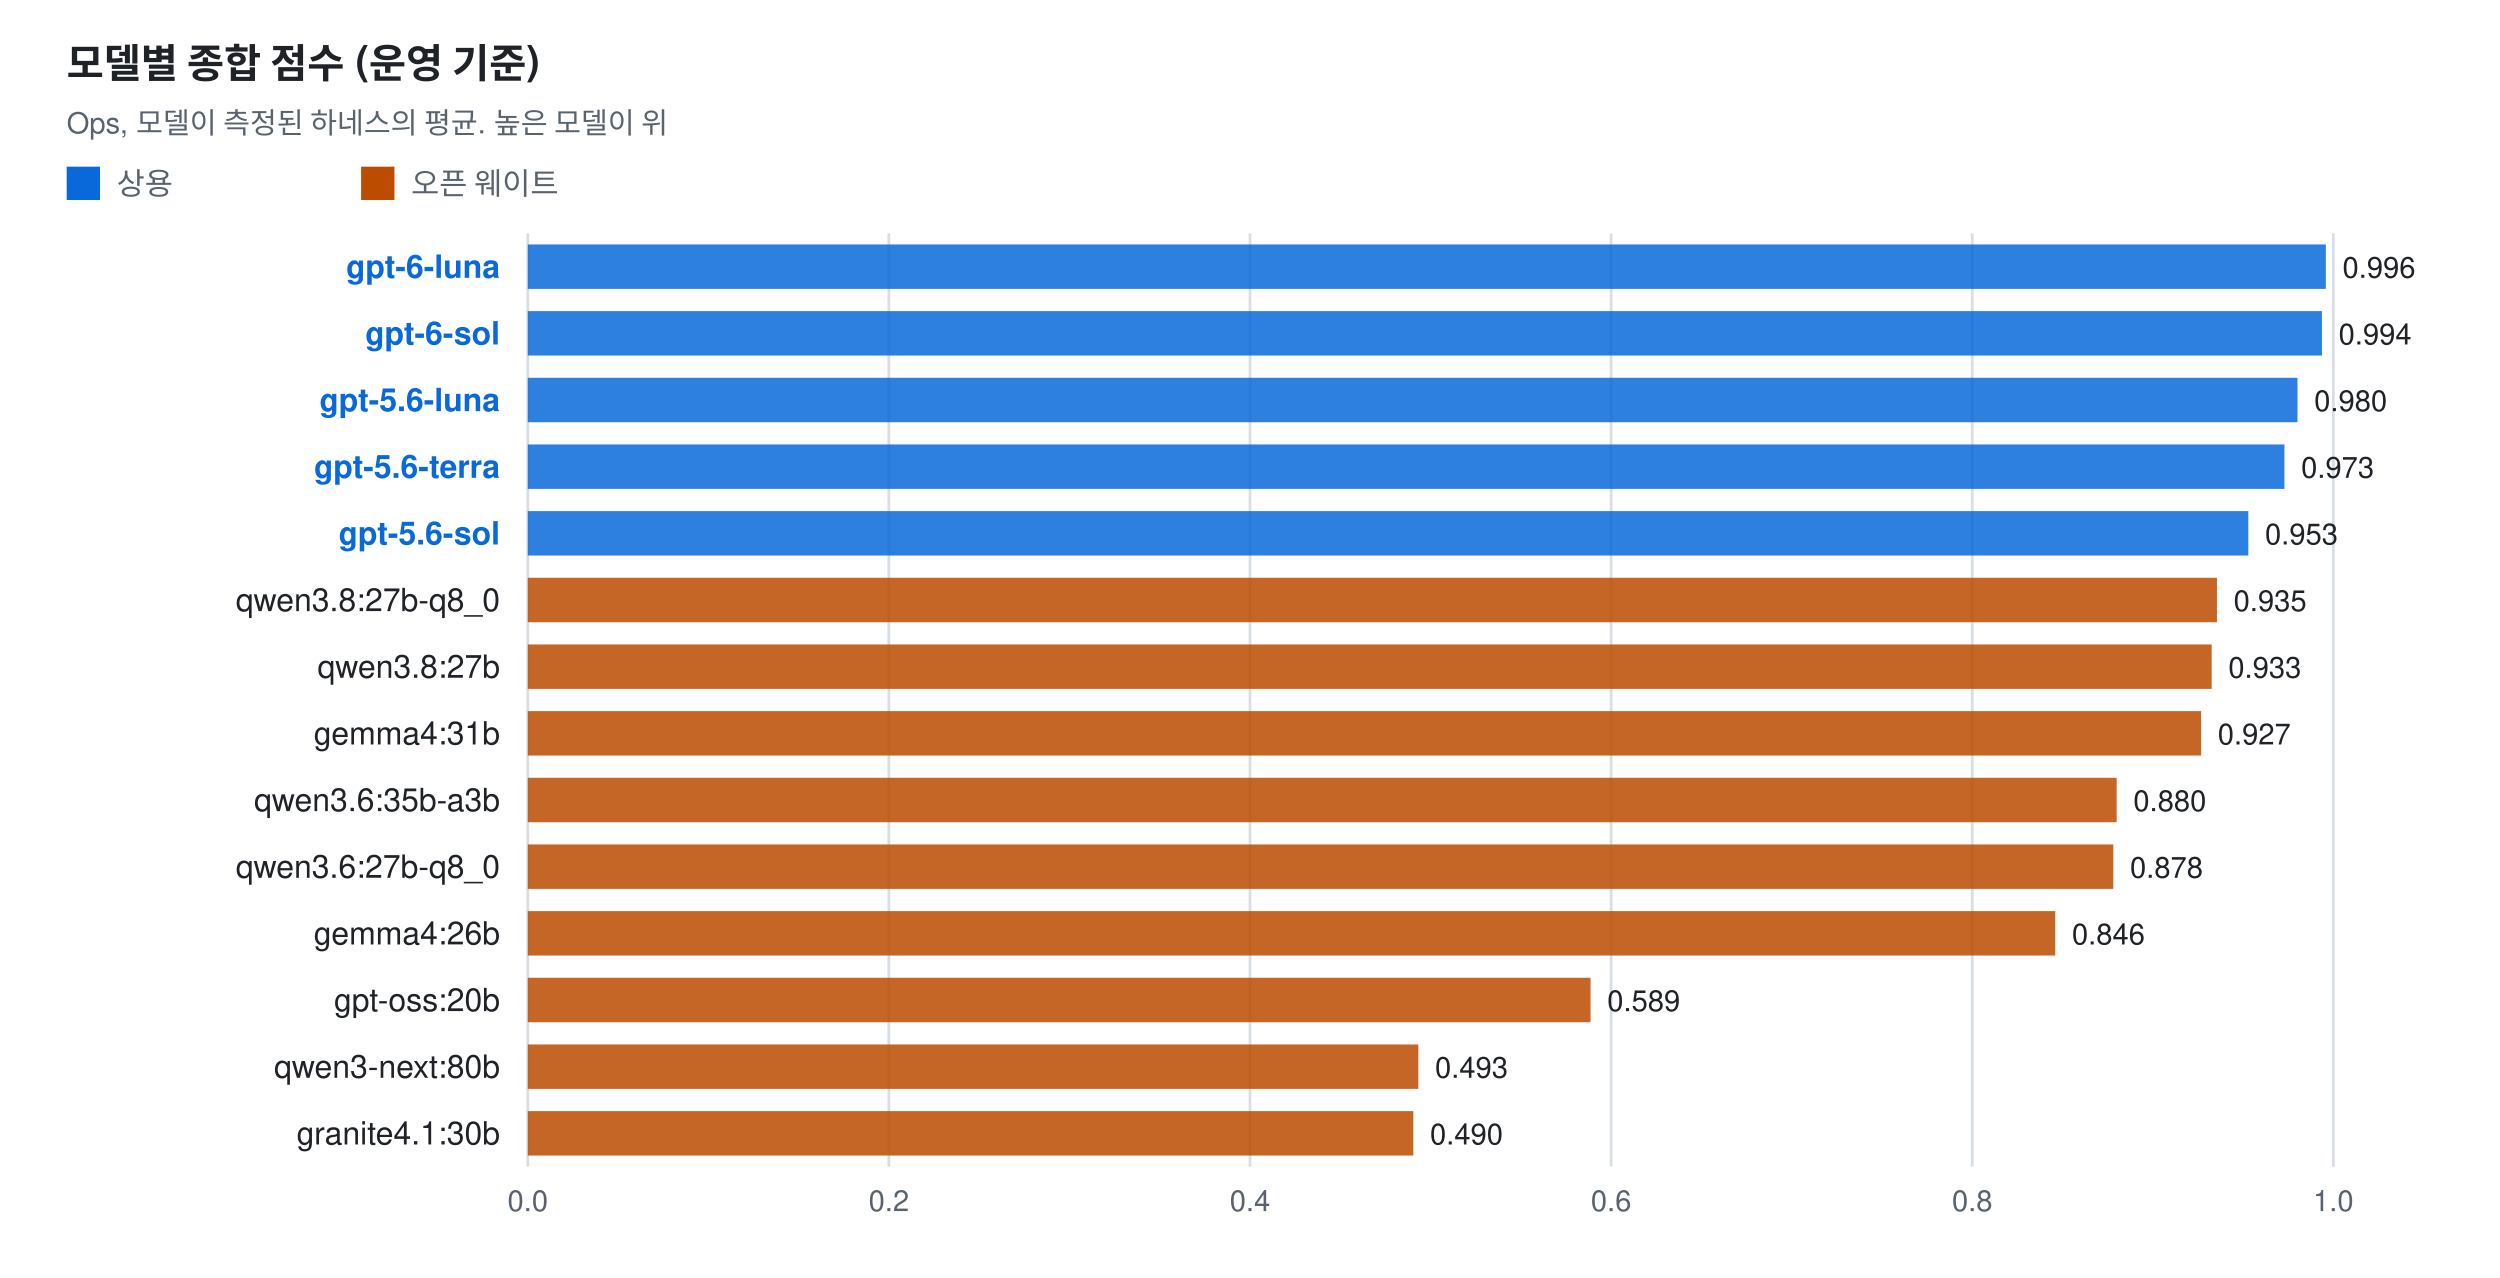
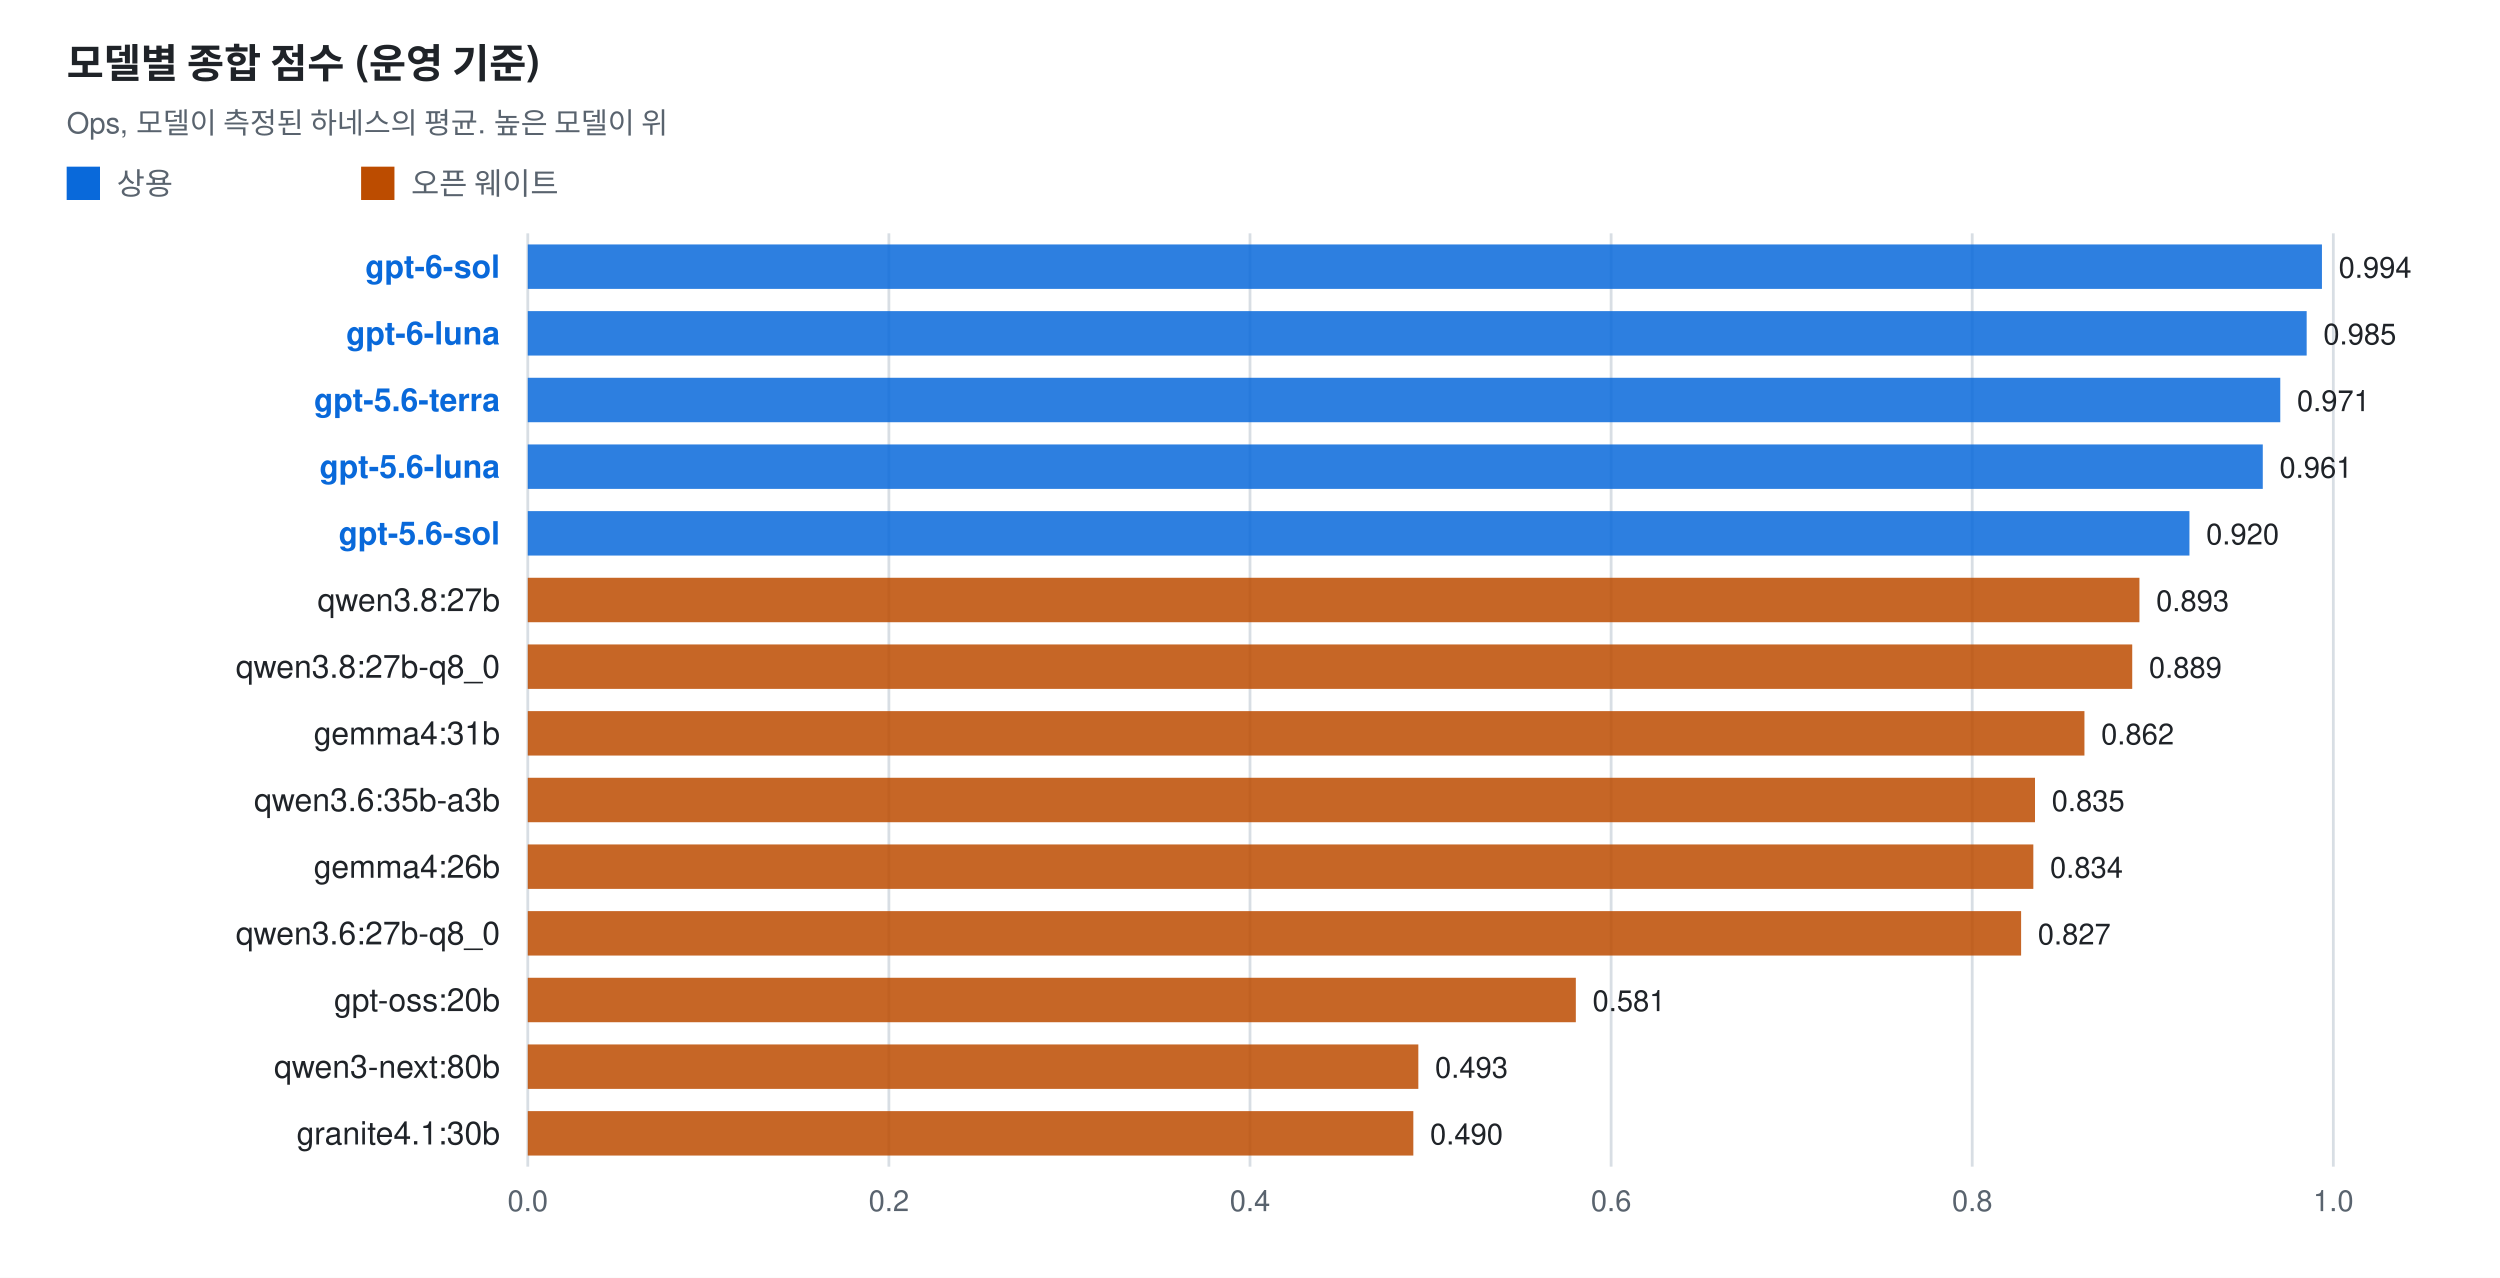
<svg xmlns="http://www.w3.org/2000/svg" width="900" height="460" viewBox="0 0 900 460" font-family="-apple-system, BlinkMacSystemFont, 'Segoe UI', 'Apple SD Gothic Neo', 'Malgun Gothic', 'Noto Sans KR', Helvetica, Arial, sans-serif" role="img" aria-label="모델별 종합 점수 (운영 기준)">
  <rect width="900" height="460" fill="#ffffff" />
  <line x1="190.0" y1="84.0" x2="190.0" y2="420.0" stroke="#d8dee4" stroke-width="1" />
  <text x="190.0" y="436.0" font-size="10.5" fill="#59636e" text-anchor="middle" font-weight="normal">0.0</text>
  <line x1="320.0" y1="84.0" x2="320.0" y2="420.0" stroke="#d8dee4" stroke-width="1" />
  <text x="320.0" y="436.0" font-size="10.5" fill="#59636e" text-anchor="middle" font-weight="normal">0.2</text>
  <line x1="450.0" y1="84.0" x2="450.0" y2="420.0" stroke="#d8dee4" stroke-width="1" />
  <text x="450.0" y="436.0" font-size="10.5" fill="#59636e" text-anchor="middle" font-weight="normal">0.4</text>
  <line x1="580.0" y1="84.0" x2="580.0" y2="420.0" stroke="#d8dee4" stroke-width="1" />
  <text x="580.0" y="436.0" font-size="10.5" fill="#59636e" text-anchor="middle" font-weight="normal">0.6</text>
  <line x1="710.0" y1="84.0" x2="710.0" y2="420.0" stroke="#d8dee4" stroke-width="1" />
  <text x="710.0" y="436.0" font-size="10.5" fill="#59636e" text-anchor="middle" font-weight="normal">0.8</text>
  <line x1="840.0" y1="84.0" x2="840.0" y2="420.0" stroke="#d8dee4" stroke-width="1" />
  <text x="840.0" y="436.0" font-size="10.5" fill="#59636e" text-anchor="middle" font-weight="normal">1.0</text>
-   <text x="180.0" y="100.0" font-size="11.5" fill="#0969da" text-anchor="end" font-weight="600">gpt-6-luna</text>
-   <rect x="190.0" y="88.0" width="647.3" height="16.0" fill="#0969da" fill-opacity="0.85" />
-   <text x="843.3" y="100.0" font-size="10.5" fill="#1f2328" text-anchor="start" font-weight="normal">0.996</text>
-   <text x="180.0" y="124.0" font-size="11.5" fill="#0969da" text-anchor="end" font-weight="600">gpt-6-sol</text>
-   <rect x="190.0" y="112.0" width="645.9" height="16.0" fill="#0969da" fill-opacity="0.85" />
-   <text x="841.9" y="124.0" font-size="10.5" fill="#1f2328" text-anchor="start" font-weight="normal">0.994</text>
-   <text x="180.0" y="148.0" font-size="11.5" fill="#0969da" text-anchor="end" font-weight="600">gpt-5.6-luna</text>
-   <rect x="190.0" y="136.0" width="637.1" height="16.0" fill="#0969da" fill-opacity="0.85" />
-   <text x="833.1" y="148.0" font-size="10.5" fill="#1f2328" text-anchor="start" font-weight="normal">0.980</text>
-   <text x="180.0" y="172.0" font-size="11.5" fill="#0969da" text-anchor="end" font-weight="600">gpt-5.6-terra</text>
-   <rect x="190.0" y="160.0" width="632.4" height="16.0" fill="#0969da" fill-opacity="0.85" />
-   <text x="828.4" y="172.0" font-size="10.5" fill="#1f2328" text-anchor="start" font-weight="normal">0.973</text>
+   <text x="180.0" y="100.0" font-size="11.5" fill="#0969da" text-anchor="end" font-weight="600">gpt-6-sol</text>
+   <rect x="190.0" y="88.0" width="645.9" height="16.0" fill="#0969da" fill-opacity="0.85" />
+   <text x="841.9" y="100.0" font-size="10.5" fill="#1f2328" text-anchor="start" font-weight="normal">0.994</text>
+   <text x="180.0" y="124.0" font-size="11.5" fill="#0969da" text-anchor="end" font-weight="600">gpt-6-luna</text>
+   <rect x="190.0" y="112.0" width="640.4" height="16.0" fill="#0969da" fill-opacity="0.85" />
+   <text x="836.4" y="124.0" font-size="10.5" fill="#1f2328" text-anchor="start" font-weight="normal">0.985</text>
+   <text x="180.0" y="148.0" font-size="11.5" fill="#0969da" text-anchor="end" font-weight="600">gpt-5.6-terra</text>
+   <rect x="190.0" y="136.0" width="630.9" height="16.0" fill="#0969da" fill-opacity="0.85" />
+   <text x="826.9" y="148.0" font-size="10.5" fill="#1f2328" text-anchor="start" font-weight="normal">0.971</text>
+   <text x="180.0" y="172.0" font-size="11.5" fill="#0969da" text-anchor="end" font-weight="600">gpt-5.6-luna</text>
+   <rect x="190.0" y="160.0" width="624.6" height="16.0" fill="#0969da" fill-opacity="0.85" />
+   <text x="820.6" y="172.0" font-size="10.5" fill="#1f2328" text-anchor="start" font-weight="normal">0.961</text>
  <text x="180.0" y="196.0" font-size="11.5" fill="#0969da" text-anchor="end" font-weight="600">gpt-5.6-sol</text>
-   <rect x="190.0" y="184.0" width="619.4" height="16.0" fill="#0969da" fill-opacity="0.85" />
-   <text x="815.4" y="196.0" font-size="10.5" fill="#1f2328" text-anchor="start" font-weight="normal">0.953</text>
-   <text x="180.0" y="220.0" font-size="11.5" fill="#1f2328" text-anchor="end" font-weight="normal">qwen3.8:27b-q8_0</text>
-   <rect x="190.0" y="208.0" width="608.1" height="16.0" fill="#bc4c00" fill-opacity="0.85" />
-   <text x="804.1" y="220.0" font-size="10.5" fill="#1f2328" text-anchor="start" font-weight="normal">0.935</text>
-   <text x="180.0" y="244.0" font-size="11.5" fill="#1f2328" text-anchor="end" font-weight="normal">qwen3.8:27b</text>
-   <rect x="190.0" y="232.0" width="606.2" height="16.0" fill="#bc4c00" fill-opacity="0.85" />
-   <text x="802.2" y="244.0" font-size="10.5" fill="#1f2328" text-anchor="start" font-weight="normal">0.933</text>
+   <rect x="190.0" y="184.0" width="598.2" height="16.0" fill="#0969da" fill-opacity="0.85" />
+   <text x="794.2" y="196.0" font-size="10.5" fill="#1f2328" text-anchor="start" font-weight="normal">0.920</text>
+   <text x="180.0" y="220.0" font-size="11.5" fill="#1f2328" text-anchor="end" font-weight="normal">qwen3.8:27b</text>
+   <rect x="190.0" y="208.0" width="580.2" height="16.0" fill="#bc4c00" fill-opacity="0.85" />
+   <text x="776.2" y="220.0" font-size="10.5" fill="#1f2328" text-anchor="start" font-weight="normal">0.893</text>
+   <text x="180.0" y="244.0" font-size="11.5" fill="#1f2328" text-anchor="end" font-weight="normal">qwen3.8:27b-q8_0</text>
+   <rect x="190.0" y="232.0" width="577.6" height="16.0" fill="#bc4c00" fill-opacity="0.85" />
+   <text x="773.6" y="244.0" font-size="10.5" fill="#1f2328" text-anchor="start" font-weight="normal">0.889</text>
  <text x="180.0" y="268.0" font-size="11.5" fill="#1f2328" text-anchor="end" font-weight="normal">gemma4:31b</text>
-   <rect x="190.0" y="256.0" width="602.4" height="16.0" fill="#bc4c00" fill-opacity="0.85" />
-   <text x="798.4" y="268.0" font-size="10.5" fill="#1f2328" text-anchor="start" font-weight="normal">0.927</text>
+   <rect x="190.0" y="256.0" width="560.4" height="16.0" fill="#bc4c00" fill-opacity="0.85" />
+   <text x="756.4" y="268.0" font-size="10.5" fill="#1f2328" text-anchor="start" font-weight="normal">0.862</text>
  <text x="180.0" y="292.0" font-size="11.5" fill="#1f2328" text-anchor="end" font-weight="normal">qwen3.6:35b-a3b</text>
-   <rect x="190.0" y="280.0" width="572.0" height="16.0" fill="#bc4c00" fill-opacity="0.85" />
-   <text x="768.0" y="292.0" font-size="10.5" fill="#1f2328" text-anchor="start" font-weight="normal">0.880</text>
-   <text x="180.0" y="316.0" font-size="11.5" fill="#1f2328" text-anchor="end" font-weight="normal">qwen3.6:27b-q8_0</text>
-   <rect x="190.0" y="304.0" width="570.8" height="16.0" fill="#bc4c00" fill-opacity="0.85" />
-   <text x="766.8" y="316.0" font-size="10.5" fill="#1f2328" text-anchor="start" font-weight="normal">0.878</text>
-   <text x="180.0" y="340.0" font-size="11.5" fill="#1f2328" text-anchor="end" font-weight="normal">gemma4:26b</text>
-   <rect x="190.0" y="328.0" width="549.9" height="16.0" fill="#bc4c00" fill-opacity="0.85" />
-   <text x="745.9" y="340.0" font-size="10.5" fill="#1f2328" text-anchor="start" font-weight="normal">0.846</text>
+   <rect x="190.0" y="280.0" width="542.6" height="16.0" fill="#bc4c00" fill-opacity="0.85" />
+   <text x="738.6" y="292.0" font-size="10.5" fill="#1f2328" text-anchor="start" font-weight="normal">0.835</text>
+   <text x="180.0" y="316.0" font-size="11.5" fill="#1f2328" text-anchor="end" font-weight="normal">gemma4:26b</text>
+   <rect x="190.0" y="304.0" width="542.0" height="16.0" fill="#bc4c00" fill-opacity="0.85" />
+   <text x="738.0" y="316.0" font-size="10.5" fill="#1f2328" text-anchor="start" font-weight="normal">0.834</text>
+   <text x="180.0" y="340.0" font-size="11.5" fill="#1f2328" text-anchor="end" font-weight="normal">qwen3.6:27b-q8_0</text>
+   <rect x="190.0" y="328.0" width="537.6" height="16.0" fill="#bc4c00" fill-opacity="0.85" />
+   <text x="733.6" y="340.0" font-size="10.5" fill="#1f2328" text-anchor="start" font-weight="normal">0.827</text>
  <text x="180.0" y="364.0" font-size="11.5" fill="#1f2328" text-anchor="end" font-weight="normal">gpt-oss:20b</text>
-   <rect x="190.0" y="352.0" width="382.6" height="16.0" fill="#bc4c00" fill-opacity="0.85" />
-   <text x="578.6" y="364.0" font-size="10.5" fill="#1f2328" text-anchor="start" font-weight="normal">0.589</text>
+   <rect x="190.0" y="352.0" width="377.3" height="16.0" fill="#bc4c00" fill-opacity="0.85" />
+   <text x="573.3" y="364.0" font-size="10.5" fill="#1f2328" text-anchor="start" font-weight="normal">0.581</text>
  <text x="180.0" y="388.0" font-size="11.5" fill="#1f2328" text-anchor="end" font-weight="normal">qwen3-next:80b</text>
  <rect x="190.0" y="376.0" width="320.6" height="16.0" fill="#bc4c00" fill-opacity="0.85" />
  <text x="516.6" y="388.0" font-size="10.5" fill="#1f2328" text-anchor="start" font-weight="normal">0.493</text>
  <text x="180.0" y="412.0" font-size="11.5" fill="#1f2328" text-anchor="end" font-weight="normal">granite4.1:30b</text>
  <rect x="190.0" y="400.0" width="318.8" height="16.0" fill="#bc4c00" fill-opacity="0.85" />
  <text x="514.8" y="412.0" font-size="10.5" fill="#1f2328" text-anchor="start" font-weight="normal">0.490</text>
  <text x="24.0" y="28.0" font-size="14.5" fill="#1f2328" text-anchor="start" font-weight="600">모델별 종합 점수 (운영 기준)</text>
  <text x="24.0" y="48.0" font-size="10.5" fill="#59636e" text-anchor="start" font-weight="normal">Ops, 모델이 측정된 하네스의 평균. 높은 모델이 위</text>
  <rect x="24.0" y="60.0" width="12.0" height="12.0" fill="#0969da" />
  <text x="42.0" y="70.0" font-size="11" fill="#59636e" text-anchor="start" font-weight="normal">상용</text>
  <rect x="130.0" y="60.0" width="12.0" height="12.0" fill="#bc4c00" />
  <text x="148.0" y="70.0" font-size="11" fill="#59636e" text-anchor="start" font-weight="normal">오픈 웨이트</text>
</svg>
